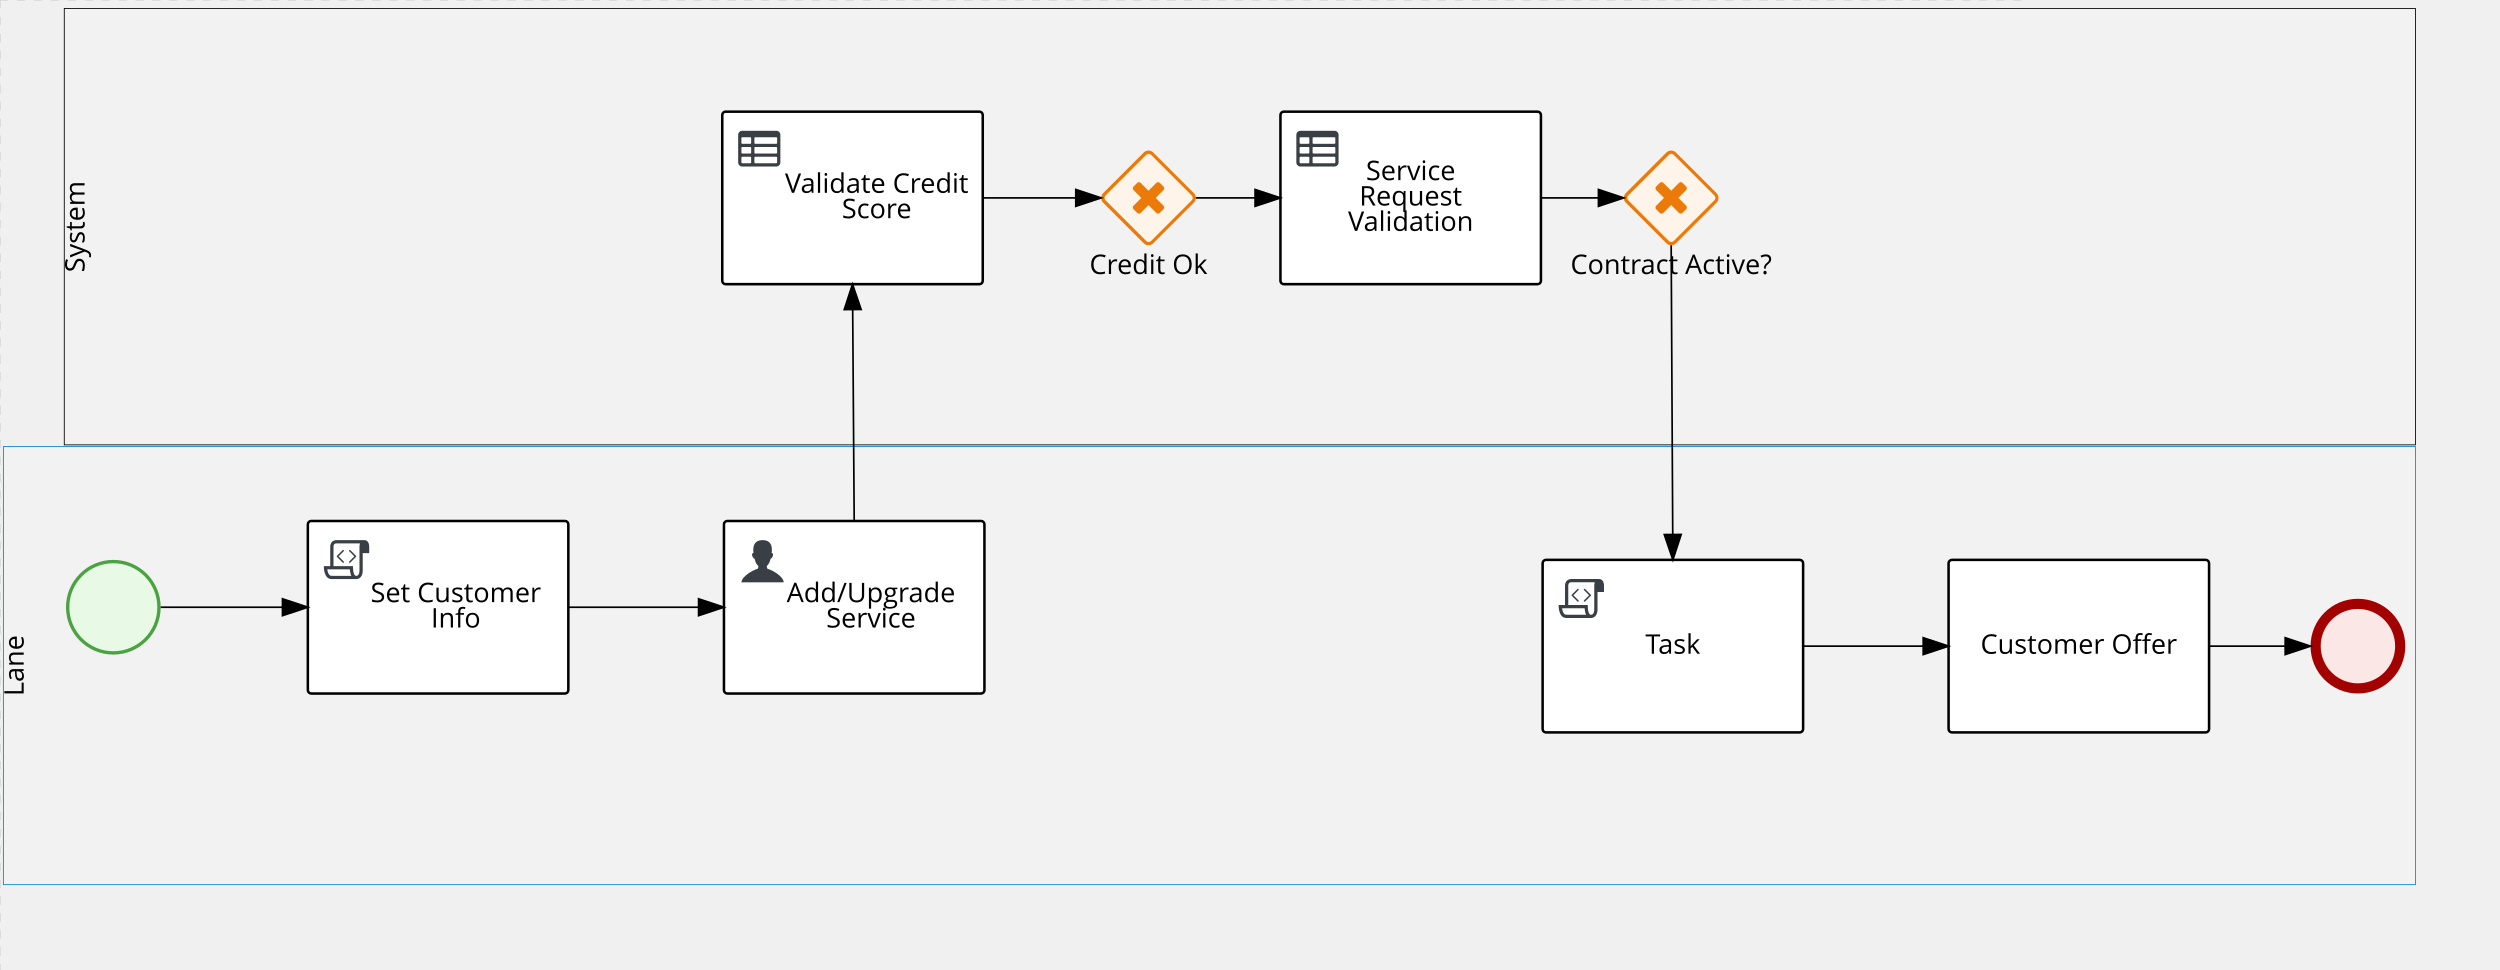
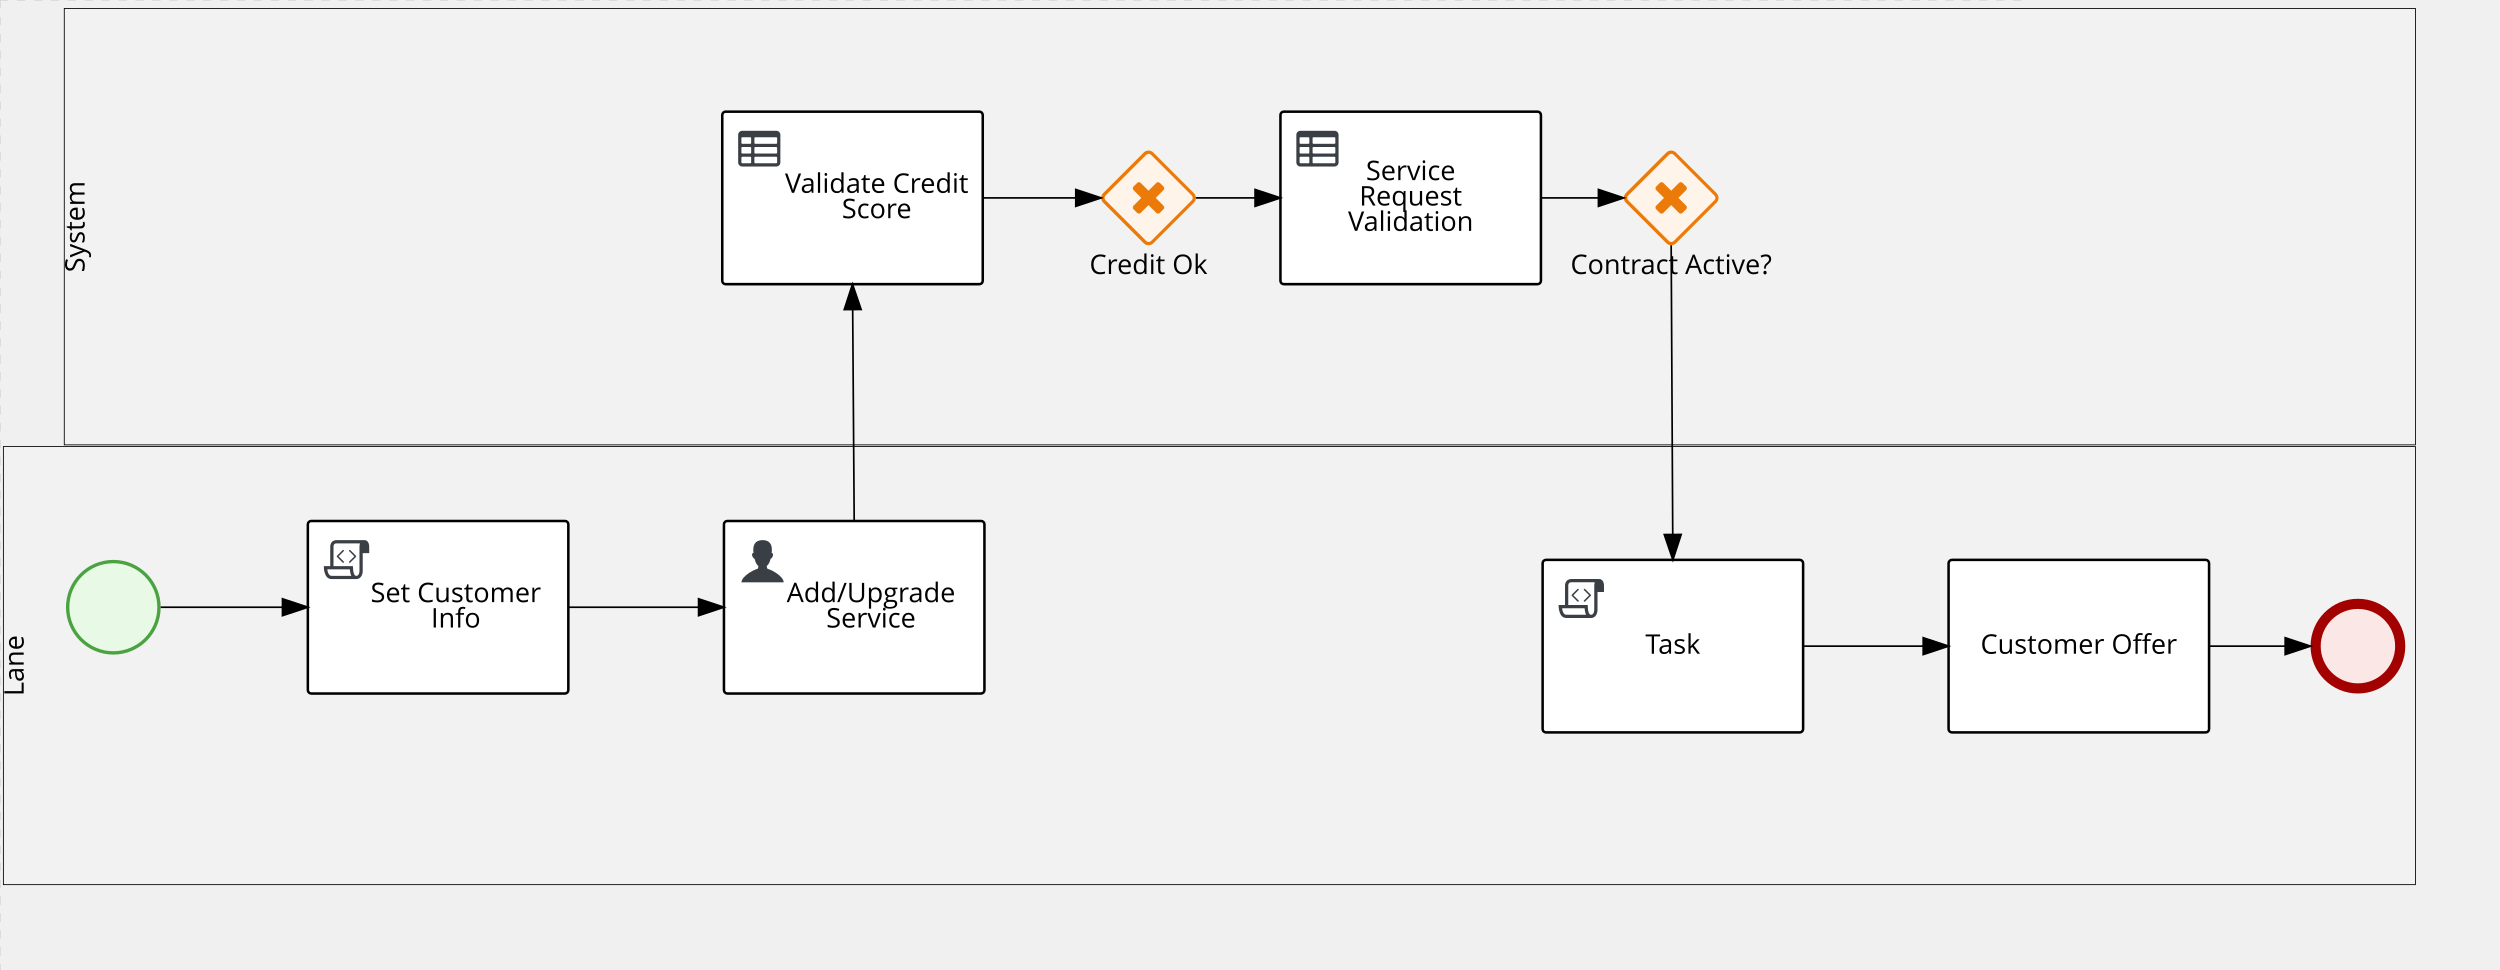
<svg xmlns="http://www.w3.org/2000/svg" version="1.1" width="1478" height="573" viewBox="0 0 1478 573">
  <defs />
  <g transform="matrix(1,0,0,1,0,0)">
    <g>
      <g>
        <g>
          <path fill="none" stroke="#d3d3d3" paint-order="fill stroke markers" d=" M 0 0 L 1200 0" stroke-miterlimit="10" stroke-opacity="0.8" stroke-dasharray="5" />
        </g>
        <g>
          <path fill="none" stroke="#d3d3d3" paint-order="fill stroke markers" d=" M 0 0 L 0 800" stroke-miterlimit="10" stroke-opacity="0.8" stroke-dasharray="5" />
        </g>
      </g>
      <g id="_C40BE70D-7D12-48B8-9F95-154697BD14E2" bpmn2nodeid="_C40BE70D-7D12-48B8-9F95-154697BD14E2" transform="matrix(1,0,0,1,38,5)">
        <g>
          <path fill="none" stroke="none" />
        </g>
        <g transform="matrix(1,0,0,1,0,0)">
          <path fill="#f2f2f2" stroke="none" id="_C40BE70D-7D12-48B8-9F95-154697BD14E2?shapeType=BACKGROUND" paint-order="stroke fill markers" d=" M 0 0 L 1390 0 L 1390 258 L 0 258 L 0 0 Z Z" />
        </g>
        <g transform="matrix(1,0,0,1,0,0)">
          <path fill="none" stroke="rgb(0,0,0)" id="_C40BE70D-7D12-48B8-9F95-154697BD14E2?shapeType=BORDER&amp;renderType=STROKE" paint-order="fill stroke markers" d=" M 0 0 L 1390 0 L 1390 258 L 0 258 L 0 0 Z Z" stroke-miterlimit="10" stroke-width="0.5" stroke-dasharray="" />
        </g>
        <g transform="matrix(-1.8369701987210297e-16,-1,1,-1.8369701987210297e-16,0,155.9922)">
          <text fill="#000000" stroke="none" font-family="Open Sans" font-size="12pt" font-style="normal" font-weight="normal" text-decoration="normal" x="26.992" y="12" text-anchor="middle" dominant-baseline="alphabetic">System</text>
        </g>
        <g id="_C9A2C5DB-835F-4DDA-B9C5-FEDAFB7BF439" bpmn2nodeid="_C9A2C5DB-835F-4DDA-B9C5-FEDAFB7BF439" transform="matrix(1,0,0,1,389,61)">
          <g>
            <path fill="none" stroke="none" />
          </g>
          <g transform="matrix(1,0,0,1,0,0)">
            <path fill="#ffffff" stroke="none" id="_C9A2C5DB-835F-4DDA-B9C5-FEDAFB7BF439?shapeType=BACKGROUND" paint-order="stroke fill markers" d=" M 2 0 L 152 0 L 152 0 A 2 2 0 0 1 154 2 L 154 100 L 154 100 A 2 2 0 0 1 152 102 L 2 102 L 2 102 A 2 2 0 0 1 0 100 L 0 2 L 0 2 A 2 2 0 0 1 2 0 Z" />
          </g>
          <g transform="matrix(1,0,0,1,0,0)">
            <path fill="none" stroke="rgb(0,0,0)" id="_C9A2C5DB-835F-4DDA-B9C5-FEDAFB7BF439?shapeType=BORDER&amp;renderType=STROKE" paint-order="fill stroke markers" d=" M 2 0 L 152 0 L 152 0 A 2 2 0 0 1 154 2 L 154 100 L 154 100 A 2 2 0 0 1 152 102 L 2 102 L 2 102 A 2 2 0 0 1 0 100 L 0 2 L 0 2 A 2 2 0 0 1 2 0 Z" stroke-miterlimit="10" stroke-width="1.5" stroke-dasharray="" />
          </g>
          <g>
            <g transform="matrix(0.06,0,0,0.06,9.4,9.4)">
              <g transform="matrix(1,0,0,1,0,0)">
                <path fill="#393f44" stroke="none" id="_C9A2C5DB-835F-4DDA-B9C5-FEDAFB7BF439undefined" paint-order="stroke fill markers" d=" M 0 0 M 128 344 L 128 296 C 128 293.7 127.2 291.8 125.8 290.2 C 124.4 288.6 122.4 288 120 288 L 40 288 C 37.7 288 35.8 288.8 34.2 290.2 C 32.6 291.6 32 293.7 32 296 L 32 344 C 32 346.3 32.8 348.2 34.2 349.8 C 35.6 351.4 37.6 352 40 352 L 120 352 C 122.3 352 124.2 351.2 125.8 349.8 C 127.4 348.4 128 346.3 128 344 Z M 0 0 M 128 248 L 128 200 C 128 197.7 127.2 195.8 125.8 194.2 C 124.4 192.6 122.4 192 120 192 L 40 192 C 37.7 192 35.8 192.8 34.2 194.2 C 32.6 195.6 32 197.7 32 200 L 32 248 C 32 250.3 32.8 252.2 34.2 253.8 C 35.6 255.4 37.6 256 40 256 L 120 256 C 122.3 256 124.2 255.2 125.8 253.8 C 127.4 252.4 128 250.3 128 248 Z M 0 0 M 376 352 C 378.3 352 380.2 351.2 381.8 349.8 C 383.4 348.4 384 346.4 384 344 L 384 296 C 384 293.7 383.2 291.8 381.8 290.2 C 380.4 288.6 378.4 288 376 288 L 168 288 C 165.7 288 163.8 288.8 162.2 290.2 C 160.6 291.6 160 293.6 160 296 L 160 344 C 160 346.3 160.8 348.2 162.2 349.8 C 163.6 351.4 165.6 352 168 352 L 376 352 Z M 0 0 M 128 152 L 128 104 C 128 101.7 127.2 99.8 125.8 98.2 C 124.4 96.6 122.3 96 120 96 L 40 96 C 37.7 96 35.8 96.8 34.2 98.2 C 32.6 99.6 32 101.7 32 104 L 32 152 C 32 154.3 32.8 156.2 34.2 157.8 C 35.6 159.4 37.6 160 40 160 L 120 160 C 122.3 160 124.2 159.2 125.8 157.8 C 127.4 156.4 128 154.3 128 152 Z M 0 0 M 376 256 C 378.3 256 380.2 255.2 381.8 253.8 C 383.4 252.4 384 250.4 384 248 L 384 200 C 384 197.7 383.2 195.8 381.8 194.2 C 380.4 192.6 378.4 192 376 192 L 168 192 C 165.7 192 163.8 192.8 162.2 194.2 C 160.6 195.6 160 197.6 160 200 L 160 248 C 160 250.3 160.8 252.2 162.2 253.8 C 163.6 255.4 165.6 256 168 256 L 376 256 Z M 0 0 M 376 160 C 378.3 160 380.2 159.2 381.8 157.8 C 383.4 156.4 384 154.4 384 152 L 384 104 C 384 101.7 383.2 99.8 381.8 98.2 C 380.4 96.6 378.3 96 376 96 L 168 96 C 165.7 96 163.8 96.8 162.2 98.2 C 160.6 99.6 160 101.6 160 104 L 160 152 C 160 154.3 160.8 156.2 162.2 157.8 C 163.6 159.4 165.6 160 168 160 L 376 160 Z M 0 0 M 416 72 L 416 344 C 416 355 412.1 364.4 404.2 372.2 C 396.3 380 387 384 376 384 L 40 384 C 29 384 19.6 380.1 11.8 372.2 C 4 364.3 0 355 0 344 L 0 72 C 0 61 3.9 51.6 11.8 43.8 C 19.7 36 29 32 40 32 L 376 32 C 387 32 396.4 35.9 404.2 43.8 C 412 51.7 416 61 416 72 Z" />
              </g>
            </g>
          </g>
          <g transform="matrix(1,0,0,1,35,36)">
            <text fill="#000000" stroke="none" font-family="Open Sans" font-size="12pt" font-style="normal" font-weight="normal" text-decoration="normal" x="56.309" y="12" text-anchor="middle" dominant-baseline="alphabetic">Validate Credit </text>
            <text fill="#000000" stroke="none" font-family="Open Sans" font-size="12pt" font-style="normal" font-weight="normal" text-decoration="normal" x="56.309" y="27" text-anchor="middle" dominant-baseline="alphabetic">        Score         </text>
          </g>
        </g>
        <g id="_F972B867-2E65-4751-83F8-A389BBCB7DEE" bpmn2nodeid="_F972B867-2E65-4751-83F8-A389BBCB7DEE" transform="matrix(1,0,0,1,719,61)">
          <g>
            <path fill="none" stroke="none" />
          </g>
          <g transform="matrix(1,0,0,1,0,0)">
            <path fill="#ffffff" stroke="none" id="_F972B867-2E65-4751-83F8-A389BBCB7DEE?shapeType=BACKGROUND" paint-order="stroke fill markers" d=" M 2 0 L 152 0 L 152 0 A 2 2 0 0 1 154 2 L 154 100 L 154 100 A 2 2 0 0 1 152 102 L 2 102 L 2 102 A 2 2 0 0 1 0 100 L 0 2 L 0 2 A 2 2 0 0 1 2 0 Z" />
          </g>
          <g transform="matrix(1,0,0,1,0,0)">
            <path fill="none" stroke="rgb(0,0,0)" id="_F972B867-2E65-4751-83F8-A389BBCB7DEE?shapeType=BORDER&amp;renderType=STROKE" paint-order="fill stroke markers" d=" M 2 0 L 152 0 L 152 0 A 2 2 0 0 1 154 2 L 154 100 L 154 100 A 2 2 0 0 1 152 102 L 2 102 L 2 102 A 2 2 0 0 1 0 100 L 0 2 L 0 2 A 2 2 0 0 1 2 0 Z" stroke-miterlimit="10" stroke-width="1.5" stroke-dasharray="" />
          </g>
          <g>
            <g transform="matrix(0.06,0,0,0.06,9.4,9.4)">
              <g transform="matrix(1,0,0,1,0,0)">
                <path fill="#393f44" stroke="none" id="_F972B867-2E65-4751-83F8-A389BBCB7DEEundefined" paint-order="stroke fill markers" d=" M 0 0 M 128 344 L 128 296 C 128 293.7 127.2 291.8 125.8 290.2 C 124.4 288.6 122.4 288 120 288 L 40 288 C 37.7 288 35.8 288.8 34.2 290.2 C 32.6 291.6 32 293.7 32 296 L 32 344 C 32 346.3 32.8 348.2 34.2 349.8 C 35.6 351.4 37.6 352 40 352 L 120 352 C 122.3 352 124.2 351.2 125.8 349.8 C 127.4 348.4 128 346.3 128 344 Z M 0 0 M 128 248 L 128 200 C 128 197.7 127.2 195.8 125.8 194.2 C 124.4 192.6 122.4 192 120 192 L 40 192 C 37.7 192 35.8 192.8 34.2 194.2 C 32.6 195.6 32 197.7 32 200 L 32 248 C 32 250.3 32.8 252.2 34.2 253.8 C 35.6 255.4 37.6 256 40 256 L 120 256 C 122.3 256 124.2 255.2 125.8 253.8 C 127.4 252.4 128 250.3 128 248 Z M 0 0 M 376 352 C 378.3 352 380.2 351.2 381.8 349.8 C 383.4 348.4 384 346.4 384 344 L 384 296 C 384 293.7 383.2 291.8 381.8 290.2 C 380.4 288.6 378.4 288 376 288 L 168 288 C 165.7 288 163.8 288.8 162.2 290.2 C 160.6 291.6 160 293.6 160 296 L 160 344 C 160 346.3 160.8 348.2 162.2 349.8 C 163.6 351.4 165.6 352 168 352 L 376 352 Z M 0 0 M 128 152 L 128 104 C 128 101.7 127.2 99.8 125.8 98.2 C 124.4 96.6 122.3 96 120 96 L 40 96 C 37.7 96 35.8 96.8 34.2 98.2 C 32.6 99.6 32 101.7 32 104 L 32 152 C 32 154.3 32.8 156.2 34.2 157.8 C 35.6 159.4 37.6 160 40 160 L 120 160 C 122.3 160 124.2 159.2 125.8 157.8 C 127.4 156.4 128 154.3 128 152 Z M 0 0 M 376 256 C 378.3 256 380.2 255.2 381.8 253.8 C 383.4 252.4 384 250.4 384 248 L 384 200 C 384 197.7 383.2 195.8 381.8 194.2 C 380.4 192.6 378.4 192 376 192 L 168 192 C 165.7 192 163.8 192.8 162.2 194.2 C 160.6 195.6 160 197.6 160 200 L 160 248 C 160 250.3 160.8 252.2 162.2 253.8 C 163.6 255.4 165.6 256 168 256 L 376 256 Z M 0 0 M 376 160 C 378.3 160 380.2 159.2 381.8 157.8 C 383.4 156.4 384 154.4 384 152 L 384 104 C 384 101.7 383.2 99.8 381.8 98.2 C 380.4 96.6 378.3 96 376 96 L 168 96 C 165.7 96 163.8 96.8 162.2 98.2 C 160.6 99.6 160 101.6 160 104 L 160 152 C 160 154.3 160.8 156.2 162.2 157.8 C 163.6 159.4 165.6 160 168 160 L 376 160 Z M 0 0 M 416 72 L 416 344 C 416 355 412.1 364.4 404.2 372.2 C 396.3 380 387 384 376 384 L 40 384 C 29 384 19.6 380.1 11.8 372.2 C 4 364.3 0 355 0 344 L 0 72 C 0 61 3.9 51.6 11.8 43.8 C 19.7 36 29 32 40 32 L 376 32 C 387 32 396.4 35.9 404.2 43.8 C 412 51.7 416 61 416 72 Z" />
              </g>
            </g>
          </g>
          <g transform="matrix(1,0,0,1,39.96094,28.5)">
            <text fill="#000000" stroke="none" font-family="Open Sans" font-size="12pt" font-style="normal" font-weight="normal" text-decoration="normal" x="37.039" y="12" text-anchor="middle" dominant-baseline="alphabetic">  Service   </text>
            <text fill="#000000" stroke="none" font-family="Open Sans" font-size="12pt" font-style="normal" font-weight="normal" text-decoration="normal" x="37.039" y="27" text-anchor="middle" dominant-baseline="alphabetic"> Request  </text>
            <text fill="#000000" stroke="none" font-family="Open Sans" font-size="12pt" font-style="normal" font-weight="normal" text-decoration="normal" x="37.039" y="42" text-anchor="middle" dominant-baseline="alphabetic">Validation</text>
          </g>
        </g>
        <g id="_AA3BF9BA-733F-4D16-9B43-69D243315AF8" bpmn2nodeid="_AA3BF9BA-733F-4D16-9B43-69D243315AF8" transform="matrix(1,0,0,1,613,84)">
          <g>
            <path fill="none" stroke="none" />
          </g>
          <g transform="matrix(0.125,0,0,0.125,0,0)">
            <g transform="matrix(1,0,0,1,0,0)">
              <path fill="#fef4ea" stroke="none" id="_AA3BF9BA-733F-4D16-9B43-69D243315AF8?shapeType=BACKGROUND" paint-order="stroke fill markers" d=" M 0 0 M 224.4 4.3 C 216.4 4.3 208.4 7.3 202.3 13.4 L 13.5 202.2 C 1.3 214.4 1.3 234.2 13.5 246.4 L 202.2 435.1 C 208.3 441.2 216.4 444.2 224.3 444.2 C 232.2 444.2 240.3 441.2 246.4 435.1 L 435.1 246.4 C 447.3 234.2 447.3 214.4 435.1 202.2 L 246.5 13.4 C 240.4 7.3 232.4 4.3 224.4 4.3 L 224.4 4.3 Z" />
            </g>
            <g>
              <g transform="matrix(1,0,0,1,0,0)">
                <g transform="matrix(1,0,0,1,0,0)">
                  <path fill="rgb(236,122,8)" stroke="none" id="_AA3BF9BA-733F-4D16-9B43-69D243315AF8?shapeType=BORDER&amp;renderType=FILL" paint-order="stroke fill markers" d=" M 0 0 M 20.8 212.7 L 213.3 20.2 C 219.6 13.9 229.7 13.9 235.9 20.2 L 428.4 212.7 C 434.7 219 434.7 229.1 428.4 235.3 L 235.9 427.8 C 229.6 434.1 219.5 434.1 213.3 427.8 L 20.8 235.3 C 14.5 229.1 14.5 218.9 20.8 212.7 L 20.8 212.7 Z M 0 0 M 0 224 C 0 232.1 3.1 240.3 9.3 246.5 L 201.5 438.7 C 213.9 451.1 234.1 451.1 246.5 438.7 L 438.7 246.5 C 444.9 240.3 448 232.1 448 224 C 448 215.9 444.9 207.7 438.7 201.5 L 246.5 9.3 C 234.1 -3.1 213.9 -3.1 201.5 9.3 L 9.3 201.5 C 3.1 207.7 0 215.9 0 224 L 0 224 Z" />
                </g>
              </g>
            </g>
            <g>
              <g transform="matrix(1,0,0,1,0,0)">
                <g transform="matrix(1,0,0,1,0,0)">
                  <path fill="#ec7a08" stroke="none" id="_AA3BF9BA-733F-4D16-9B43-69D243315AF8undefined" paint-order="stroke fill markers" d=" M 0 0 M 298.2 269.2 C 298.2 272.6 297.1 275.3 294.7 277.7 L 277.7 294.7 C 275.3 297.1 272.6 298.2 269.2 298.2 C 265.8 298.2 263.1 297.1 260.7 294.7 L 224 258 L 187.2 294.8 C 184.8 297.2 182.1 298.3 178.7 298.3 C 175.3 298.3 172.6 297.2 170.2 294.8 L 153.2 277.8 C 150.8 275.4 149.7 272.7 149.7 269.3 C 149.7 265.9 150.8 263.2 153.2 260.8 L 190 224 L 153.2 187.2 C 150.8 184.8 149.7 182 149.7 178.7 C 149.7 175.3 150.8 172.5 153.2 170.2 L 170.2 153.2 C 172.6 150.8 175.3 149.7 178.7 149.7 C 182.1 149.7 184.8 150.8 187.2 153.2 L 224 190 L 260.8 153.2 C 263.2 150.8 265.9 149.7 269.3 149.7 C 272.7 149.7 275.4 150.8 277.8 153.2 L 294.8 170.2 C 297.2 172.5 298.3 175.3 298.3 178.7 C 298.3 182 297.2 184.8 294.8 187.2 L 258 224 L 294.8 260.8 C 297.1 263.1 298.2 265.9 298.2 269.2 Z" />
                </g>
              </g>
            </g>
          </g>
          <g transform="matrix(1,0,0,1,-6.898438,61)">
            <text fill="#000000" stroke="none" font-family="Open Sans" font-size="12pt" font-style="normal" font-weight="normal" text-decoration="normal" x="34.898" y="12" text-anchor="middle" dominant-baseline="alphabetic">Credit Ok</text>
          </g>
        </g>
        <g id="_DC08D84A-51F2-4937-9E04-AFE509B4D9A8" bpmn2nodeid="_DC08D84A-51F2-4937-9E04-AFE509B4D9A8" transform="matrix(1,0,0,1,922,84)">
          <g>
            <path fill="none" stroke="none" />
          </g>
          <g transform="matrix(0.125,0,0,0.125,0,0)">
            <g transform="matrix(1,0,0,1,0,0)">
              <path fill="#fef4ea" stroke="none" id="_DC08D84A-51F2-4937-9E04-AFE509B4D9A8?shapeType=BACKGROUND" paint-order="stroke fill markers" d=" M 0 0 M 224.4 4.3 C 216.4 4.3 208.4 7.3 202.3 13.4 L 13.5 202.2 C 1.3 214.4 1.3 234.2 13.5 246.4 L 202.2 435.1 C 208.3 441.2 216.4 444.2 224.3 444.2 C 232.2 444.2 240.3 441.2 246.4 435.1 L 435.1 246.4 C 447.3 234.2 447.3 214.4 435.1 202.2 L 246.5 13.4 C 240.4 7.3 232.4 4.3 224.4 4.3 L 224.4 4.3 Z" />
            </g>
            <g>
              <g transform="matrix(1,0,0,1,0,0)">
                <g transform="matrix(1,0,0,1,0,0)">
                  <path fill="rgb(236,122,8)" stroke="none" id="_DC08D84A-51F2-4937-9E04-AFE509B4D9A8?shapeType=BORDER&amp;renderType=FILL" paint-order="stroke fill markers" d=" M 0 0 M 20.8 212.7 L 213.3 20.2 C 219.6 13.9 229.7 13.9 235.9 20.2 L 428.4 212.7 C 434.7 219 434.7 229.1 428.4 235.3 L 235.9 427.8 C 229.6 434.1 219.5 434.1 213.3 427.8 L 20.8 235.3 C 14.5 229.1 14.5 218.9 20.8 212.7 L 20.8 212.7 Z M 0 0 M 0 224 C 0 232.1 3.1 240.3 9.3 246.5 L 201.5 438.7 C 213.9 451.1 234.1 451.1 246.5 438.7 L 438.7 246.5 C 444.9 240.3 448 232.1 448 224 C 448 215.9 444.9 207.7 438.7 201.5 L 246.5 9.3 C 234.1 -3.1 213.9 -3.1 201.5 9.3 L 9.3 201.5 C 3.1 207.7 0 215.9 0 224 L 0 224 Z" />
                </g>
              </g>
            </g>
            <g>
              <g transform="matrix(1,0,0,1,0,0)">
                <g transform="matrix(1,0,0,1,0,0)">
                  <path fill="#ec7a08" stroke="none" id="_DC08D84A-51F2-4937-9E04-AFE509B4D9A8undefined" paint-order="stroke fill markers" d=" M 0 0 M 298.2 269.2 C 298.2 272.6 297.1 275.3 294.7 277.7 L 277.7 294.7 C 275.3 297.1 272.6 298.2 269.2 298.2 C 265.8 298.2 263.1 297.1 260.7 294.7 L 224 258 L 187.2 294.8 C 184.8 297.2 182.1 298.3 178.7 298.3 C 175.3 298.3 172.6 297.2 170.2 294.8 L 153.2 277.8 C 150.8 275.4 149.7 272.7 149.7 269.3 C 149.7 265.9 150.8 263.2 153.2 260.8 L 190 224 L 153.2 187.2 C 150.8 184.8 149.7 182 149.7 178.7 C 149.7 175.3 150.8 172.5 153.2 170.2 L 170.2 153.2 C 172.6 150.8 175.3 149.7 178.7 149.7 C 182.1 149.7 184.8 150.8 187.2 153.2 L 224 190 L 260.8 153.2 C 263.2 150.8 265.9 149.7 269.3 149.7 C 272.7 149.7 275.4 150.8 277.8 153.2 L 294.8 170.2 C 297.2 172.5 298.3 175.3 298.3 178.7 C 298.3 182 297.2 184.8 294.8 187.2 L 258 224 L 294.8 260.8 C 297.1 263.1 298.2 265.9 298.2 269.2 Z" />
                </g>
              </g>
            </g>
          </g>
          <g transform="matrix(1,0,0,1,-31.52734,61)">
            <text fill="#000000" stroke="none" font-family="Open Sans" font-size="12pt" font-style="normal" font-weight="normal" text-decoration="normal" x="59.527" y="12" text-anchor="middle" dominant-baseline="alphabetic">Contract Active?</text>
          </g>
        </g>
      </g>
      <g transform="matrix(1,0,0,1,38,5)" />
      <g transform="matrix(1,0,0,1,427,66)" />
      <g transform="matrix(1,0,0,1,757,66)" />
      <g id="_1BB000A9-BA14-416D-A075-B6D1B34C95D7" bpmn2nodeid="_1BB000A9-BA14-416D-A075-B6D1B34C95D7" transform="matrix(1,0,0,1,2,264)">
        <g>
          <path fill="none" stroke="none" />
        </g>
        <g transform="matrix(1,0,0,1,0,0)">
          <path fill="#f2f2f2" stroke="none" id="_1BB000A9-BA14-416D-A075-B6D1B34C95D7?shapeType=BACKGROUND" paint-order="stroke fill markers" d=" M 0 0 L 1426 0 L 1426 259 L 0 259 L 0 0 Z Z" />
        </g>
        <g transform="matrix(1,0,0,1,0,0)">
-           <path fill="none" stroke="rgb(0,136,206)" id="_1BB000A9-BA14-416D-A075-B6D1B34C95D7?shapeType=BORDER&amp;renderType=STROKE" paint-order="fill stroke markers" d=" M 0 0 L 1426 0 L 1426 259 L 0 259 L 0 0 Z Z" stroke-miterlimit="10" stroke-width="0.5" stroke-dasharray="" />
+           <path fill="none" stroke="rgb(0,0,0)" id="_1BB000A9-BA14-416D-A075-B6D1B34C95D7?shapeType=BORDER&amp;renderType=STROKE" paint-order="fill stroke markers" d=" M 0 0 L 1426 0 L 1426 259 L 0 259 L 0 0 Z Z" stroke-miterlimit="10" stroke-width="0.5" stroke-dasharray="" />
        </g>
        <g transform="matrix(-1.8369701987210297e-16,-1,1,-1.8369701987210297e-16,0,147.5)">
          <text fill="#000000" stroke="none" font-family="Open Sans" font-size="12pt" font-style="normal" font-weight="normal" text-decoration="normal" x="18" y="12" text-anchor="middle" dominant-baseline="alphabetic">Lane</text>
        </g>
        <g id="_793FCBBF-E832-40F6-84E5-37F5270913DC" bpmn2nodeid="_793FCBBF-E832-40F6-84E5-37F5270913DC" transform="matrix(1,0,0,1,180,44)">
          <g>
            <path fill="none" stroke="none" />
          </g>
          <g transform="matrix(1,0,0,1,0,0)">
            <path fill="#ffffff" stroke="none" id="_793FCBBF-E832-40F6-84E5-37F5270913DC?shapeType=BACKGROUND" paint-order="stroke fill markers" d=" M 2 0 L 152 0 L 152 0 A 2 2 0 0 1 154 2 L 154 100 L 154 100 A 2 2 0 0 1 152 102 L 2 102 L 2 102 A 2 2 0 0 1 0 100 L 0 2 L 0 2 A 2 2 0 0 1 2 0 Z" />
          </g>
          <g transform="matrix(1,0,0,1,0,0)">
            <path fill="none" stroke="rgb(0,0,0)" id="_793FCBBF-E832-40F6-84E5-37F5270913DC?shapeType=BORDER&amp;renderType=STROKE" paint-order="fill stroke markers" d=" M 2 0 L 152 0 L 152 0 A 2 2 0 0 1 154 2 L 154 100 L 154 100 A 2 2 0 0 1 152 102 L 2 102 L 2 102 A 2 2 0 0 1 0 100 L 0 2 L 0 2 A 2 2 0 0 1 2 0 Z" stroke-miterlimit="10" stroke-width="1.5" stroke-dasharray="" />
          </g>
          <g>
            <g transform="matrix(0.06,0,0,0.06,9.4,9.4)">
              <g transform="matrix(1,0,0,1,0,0)">
                <path fill="#393f44" stroke="none" id="_793FCBBF-E832-40F6-84E5-37F5270913DCundefined" paint-order="stroke fill markers" d=" M 0 0 M 197.3 130.2 C 194.4 127.3 189.6 127.3 186.7 130.2 L 130.2 186.7 C 127.3 189.6 127.3 194.4 130.2 197.3 L 186.7 253.8 C 188.1 255.3 190.1 256 192 256 C 193.9 256 195.9 255.3 197.3 253.7 C 200.2 250.8 200.2 246 197.3 243.1 L 146.2 192 L 197.3 140.8 C 200.2 137.9 200.2 133.1 197.3 130.2 Z" />
              </g>
              <g transform="matrix(1,0,0,1,0,0)">
                <path fill="#393f44" stroke="none" id="_793FCBBF-E832-40F6-84E5-37F5270913DCundefined" paint-order="stroke fill markers" d=" M 0 0 M 261.3 130.2 C 258.4 127.3 253.6 127.3 250.7 130.2 C 247.8 133.1 247.8 137.9 250.7 140.8 L 301.8 191.9 L 250.7 243 C 247.8 245.9 247.8 250.7 250.7 253.6 C 252.1 255.3 254.1 256 256 256 C 257.9 256 259.9 255.3 261.3 253.8 L 317.8 197.3 C 320.7 194.4 320.7 189.6 317.8 186.7 L 261.3 130.2 Z" />
              </g>
              <g transform="matrix(1,0,0,1,0,0)">
                <path fill="#393f44" stroke="none" id="_793FCBBF-E832-40F6-84E5-37F5270913DCundefined" paint-order="stroke fill markers" d=" M 0 0 M 400 32 C 400 32 152.8 32 128 32 C 62 32 64 96 64 96 L 64 288 L 1 288 C 1 288 -4 416 78 416 L 320 416 C 368 416 384 368 384 336 C 384 314.2 384 224.4 384 160 L 448 160 L 448 96 C 448 96 449 32 400 32 Z M 0 0 M 78 383.9 C 68.5 383.9 61.6 381.1 55.5 374.9 C 43.4 362.4 37.5 339.6 34.9 320 L 256.9 320 C 257.1 322.7 257.3 325.4 257.6 328.2 C 260 351.6 264.7 370.1 271.9 383.9 L 78 383.9 L 78 383.9 Z M 0 0 M 352 336 C 352 345.9 349.6 360.3 342.9 371 C 337.2 380.1 330.4 384 320 384 C 285 384 288 288 288 288 L 96 288 L 96 96 L 96 95.9 L 96 95.1 C 96 90.6 97.6 78.3 104.7 71.2 C 106.5 69.4 111.9 64 128 64 L 356.5 64 C 354.4 72.8 352.8 81.8 352.2 89.9 C 352.2 90.5 352.1 91.1 352.1 91.7 C 352.1 92 352.1 92.3 352.1 92.6 C 352 94.8 352 96 352 96 L 352 160 L 352 336 Z" />
              </g>
            </g>
          </g>
          <g transform="matrix(1,0,0,1,35,36)">
            <text fill="#000000" stroke="none" font-family="Open Sans" font-size="12pt" font-style="normal" font-weight="normal" text-decoration="normal" x="52.484" y="12" text-anchor="middle" dominant-baseline="alphabetic">Set Customer </text>
            <text fill="#000000" stroke="none" font-family="Open Sans" font-size="12pt" font-style="normal" font-weight="normal" text-decoration="normal" x="52.484" y="27" text-anchor="middle" dominant-baseline="alphabetic">         Info         </text>
          </g>
        </g>
        <g id="_5D57A19D-4B7C-40DC-8BDF-E86E3B12A96E" bpmn2nodeid="_5D57A19D-4B7C-40DC-8BDF-E86E3B12A96E" transform="matrix(1,0,0,1,426,44)">
          <g>
            <path fill="none" stroke="none" />
          </g>
          <g transform="matrix(1,0,0,1,0,0)">
            <path fill="#ffffff" stroke="none" id="_5D57A19D-4B7C-40DC-8BDF-E86E3B12A96E?shapeType=BACKGROUND" paint-order="stroke fill markers" d=" M 2 0 L 152 0 L 152 0 A 2 2 0 0 1 154 2 L 154 100 L 154 100 A 2 2 0 0 1 152 102 L 2 102 L 2 102 A 2 2 0 0 1 0 100 L 0 2 L 0 2 A 2 2 0 0 1 2 0 Z" />
          </g>
          <g transform="matrix(1,0,0,1,0,0)">
            <path fill="none" stroke="rgb(0,0,0)" id="_5D57A19D-4B7C-40DC-8BDF-E86E3B12A96E?shapeType=BORDER&amp;renderType=STROKE" paint-order="fill stroke markers" d=" M 2 0 L 152 0 L 152 0 A 2 2 0 0 1 154 2 L 154 100 L 154 100 A 2 2 0 0 1 152 102 L 2 102 L 2 102 A 2 2 0 0 1 0 100 L 0 2 L 0 2 A 2 2 0 0 1 2 0 Z" stroke-miterlimit="10" stroke-width="1.5" stroke-dasharray="" />
          </g>
          <g>
            <g transform="matrix(0.06,0,0,0.06,9.4,9.4)">
              <g transform="matrix(1,0,0,1,0,0)">
                <path fill="#393f44" stroke="none" id="_5D57A19D-4B7C-40DC-8BDF-E86E3B12A96Eundefined" paint-order="stroke fill markers" d=" M 0 0 M 16 445.21 C 16 440.869 18.784 431.129 22.001 424.217 C 35.768 394.64 77.283 359.28 129 333.084 C 144.516 325.224 157.347 319.964 167.807 317.174 C 171.932 316.074 175.729 314.414 176.525 313.363 C 178.894 310.234 180.914 302.908 181.727 294.5 L 182.5 286.5 L 178.507 283.455 C 166.303 274.146 154.284 251.678 148.04 226.5 C 145.611 216.707 145.056 215.462 142.984 215.158 C 141.703 214.97 138.083 212.243 134.939 209.099 C 123.233 197.393 116.891 177.376 121.44 166.49 C 123.002 162.751 128.155 159.01 131.75 159.004 C 134.448 159 134.471 158.603 132.914 138.788 C 130.927 113.496 134.279 92.265 143.132 74.076 C 152.232 55.38 167.569 42.882 189.049 36.66 C 210.203 30.532 237.797 30.532 258.951 36.66 C 300.042 48.563 318.958 83.806 314.955 141 C 314.32 150.075 313.624 157.788 313.409 158.14 C 313.194 158.493 314.575 159.073 316.479 159.43 C 328.929 161.766 330.986 177.018 321.496 196.621 C 316.903 206.109 309.357 214.508 304.817 215.185 C 303.023 215.453 302.293 217.146 299.943 226.5 C 296.659 239.567 294.474 245.305 287.948 257.995 C 282.491 268.606 273.035 281.109 268.108 284.229 L 264.871 286.278 L 265.518 292.889 C 266.345 301.33 268.639 309.871 270.877 312.837 C 272.067 314.415 275.002 315.79 280.063 317.139 C 291.069 320.075 303.617 325.274 321 334.102 C 369.815 358.891 410.848 393.758 425.032 422.5 C 429.07 430.682 432 440.232 432 445.21 L 432 448 L 224 448 L 16 448 L 16 445.21 Z" />
              </g>
            </g>
          </g>
          <g transform="matrix(1,0,0,1,4.04,13.68)">
            <g transform="matrix(0.04,0,0,0.04,63.36,69.12)">
              <g transform="matrix(1,0,0,1,0,0)">
                <path fill="none" stroke="none" />
              </g>
              <g transform="matrix(1,0,0,1,0,0)">
                <path fill="none" stroke="none" />
              </g>
            </g>
          </g>
          <g transform="matrix(1,0,0,1,35,36)">
            <text fill="#000000" stroke="none" font-family="Open Sans" font-size="12pt" font-style="normal" font-weight="normal" text-decoration="normal" x="51.938" y="12" text-anchor="middle" dominant-baseline="alphabetic">Add/Upgrade </text>
            <text fill="#000000" stroke="none" font-family="Open Sans" font-size="12pt" font-style="normal" font-weight="normal" text-decoration="normal" x="51.938" y="27" text-anchor="middle" dominant-baseline="alphabetic">      Service      </text>
          </g>
        </g>
        <g id="_181ADED6-8348-4757-A394-E939B0ABA9C8" bpmn2nodeid="_181ADED6-8348-4757-A394-E939B0ABA9C8" transform="matrix(1,0,0,1,37,67)">
          <g>
            <path fill="none" stroke="none" />
          </g>
          <g transform="matrix(0.125,0,0,0.125,0,0)">
            <g transform="matrix(1,0,0,1,0,0)">
              <path fill="#e8fae6" stroke="none" id="_181ADED6-8348-4757-A394-E939B0ABA9C8?shapeType=BACKGROUND" paint-order="stroke fill markers" d=" M 0 0 M 444 224 C 444 263.9 434.2 300.8 414.4 334.5 C 394.7 368.2 368 394.9 334.4 414.5 C 300.8 434.1 263.9 444 224 444 C 184.1 444 147.2 434.2 113.5 414.4 C 79.8 394.7 53.1 368 33.5 334.4 C 13.9 300.8 4 263.9 4 224 C 4 184.1 13.8 147.2 33.6 113.5 C 53.4 79.8 80.1 53.1 113.6 33.5 C 147.1 13.9 184.1 4 224 4 C 263.9 4 300.8 13.8 334.5 33.6 C 368.2 53.4 394.9 80.1 414.5 113.6 C 434.1 147.1 444 184.1 444 224 Z" />
            </g>
            <g>
              <g transform="matrix(1,0,0,1,0,0)">
                <g transform="matrix(1,0,0,1,0,0)">
                  <path fill="rgb(74,162,65)" stroke="none" id="_181ADED6-8348-4757-A394-E939B0ABA9C8?shapeType=BORDER&amp;renderType=FILL" paint-order="stroke fill markers" d=" M 0 0 M 224 0 C 100.3 0 0 100.3 0 224 C 0 347.7 100.3 448 224 448 C 347.7 448 448 347.7 448 224 C 448 100.3 347.7 0 224 0 Z M 0 0 M 224 432 C 109.1 432 16 338.9 16 224 C 16 109.1 109.1 16 224 16 C 338.9 16 432 109.1 432 224 C 432 338.9 338.9 432 224 432 Z" />
                </g>
              </g>
            </g>
          </g>
          <g transform="matrix(1,0,0,1,28,61)" />
        </g>
        <g id="_C06C6ED3-41EB-4AC9-87EB-DF54B9981926" bpmn2nodeid="_C06C6ED3-41EB-4AC9-87EB-DF54B9981926" transform="matrix(1,0,0,1,910,67)">
          <g>
            <path fill="none" stroke="none" />
          </g>
          <g transform="matrix(1,0,0,1,0,0)">
            <path fill="#ffffff" stroke="none" id="_C06C6ED3-41EB-4AC9-87EB-DF54B9981926?shapeType=BACKGROUND" paint-order="stroke fill markers" d=" M 2 0 L 152 0 L 152 0 A 2 2 0 0 1 154 2 L 154 100 L 154 100 A 2 2 0 0 1 152 102 L 2 102 L 2 102 A 2 2 0 0 1 0 100 L 0 2 L 0 2 A 2 2 0 0 1 2 0 Z" />
          </g>
          <g transform="matrix(1,0,0,1,0,0)">
            <path fill="none" stroke="rgb(0,0,0)" id="_C06C6ED3-41EB-4AC9-87EB-DF54B9981926?shapeType=BORDER&amp;renderType=STROKE" paint-order="fill stroke markers" d=" M 2 0 L 152 0 L 152 0 A 2 2 0 0 1 154 2 L 154 100 L 154 100 A 2 2 0 0 1 152 102 L 2 102 L 2 102 A 2 2 0 0 1 0 100 L 0 2 L 0 2 A 2 2 0 0 1 2 0 Z" stroke-miterlimit="10" stroke-width="1.5" stroke-dasharray="" />
          </g>
          <g>
            <g transform="matrix(0.06,0,0,0.06,9.4,9.4)">
              <g transform="matrix(1,0,0,1,0,0)">
                <path fill="#393f44" stroke="none" id="_C06C6ED3-41EB-4AC9-87EB-DF54B9981926undefined" paint-order="stroke fill markers" d=" M 0 0 M 197.3 130.2 C 194.4 127.3 189.6 127.3 186.7 130.2 L 130.2 186.7 C 127.3 189.6 127.3 194.4 130.2 197.3 L 186.7 253.8 C 188.1 255.3 190.1 256 192 256 C 193.9 256 195.9 255.3 197.3 253.7 C 200.2 250.8 200.2 246 197.3 243.1 L 146.2 192 L 197.3 140.8 C 200.2 137.9 200.2 133.1 197.3 130.2 Z" />
              </g>
              <g transform="matrix(1,0,0,1,0,0)">
                <path fill="#393f44" stroke="none" id="_C06C6ED3-41EB-4AC9-87EB-DF54B9981926undefined" paint-order="stroke fill markers" d=" M 0 0 M 261.3 130.2 C 258.4 127.3 253.6 127.3 250.7 130.2 C 247.8 133.1 247.8 137.9 250.7 140.8 L 301.8 191.9 L 250.7 243 C 247.8 245.9 247.8 250.7 250.7 253.6 C 252.1 255.3 254.1 256 256 256 C 257.9 256 259.9 255.3 261.3 253.8 L 317.8 197.3 C 320.7 194.4 320.7 189.6 317.8 186.7 L 261.3 130.2 Z" />
              </g>
              <g transform="matrix(1,0,0,1,0,0)">
                <path fill="#393f44" stroke="none" id="_C06C6ED3-41EB-4AC9-87EB-DF54B9981926undefined" paint-order="stroke fill markers" d=" M 0 0 M 400 32 C 400 32 152.8 32 128 32 C 62 32 64 96 64 96 L 64 288 L 1 288 C 1 288 -4 416 78 416 L 320 416 C 368 416 384 368 384 336 C 384 314.2 384 224.4 384 160 L 448 160 L 448 96 C 448 96 449 32 400 32 Z M 0 0 M 78 383.9 C 68.5 383.9 61.6 381.1 55.5 374.9 C 43.4 362.4 37.5 339.6 34.9 320 L 256.9 320 C 257.1 322.7 257.3 325.4 257.6 328.2 C 260 351.6 264.7 370.1 271.9 383.9 L 78 383.9 L 78 383.9 Z M 0 0 M 352 336 C 352 345.9 349.6 360.3 342.9 371 C 337.2 380.1 330.4 384 320 384 C 285 384 288 288 288 288 L 96 288 L 96 96 L 96 95.9 L 96 95.1 C 96 90.6 97.6 78.3 104.7 71.2 C 106.5 69.4 111.9 64 128 64 L 356.5 64 C 354.4 72.8 352.8 81.8 352.2 89.9 C 352.2 90.5 352.1 91.1 352.1 91.7 C 352.1 92 352.1 92.3 352.1 92.6 C 352 94.8 352 96 352 96 L 352 160 L 352 336 Z" />
              </g>
            </g>
          </g>
          <g transform="matrix(1,0,0,1,60.75,43.5)">
            <text fill="#000000" stroke="none" font-family="Open Sans" font-size="12pt" font-style="normal" font-weight="normal" text-decoration="normal" x="16.25" y="12" text-anchor="middle" dominant-baseline="alphabetic">Task</text>
          </g>
        </g>
        <g id="_C32A983A-524A-42EE-8041-BB78D67A9365" bpmn2nodeid="_C32A983A-524A-42EE-8041-BB78D67A9365" transform="matrix(1,0,0,1,1150,67)">
          <g>
            <path fill="none" stroke="none" />
          </g>
          <g transform="matrix(1,0,0,1,0,0)">
            <path fill="#ffffff" stroke="none" id="_C32A983A-524A-42EE-8041-BB78D67A9365?shapeType=BACKGROUND" paint-order="stroke fill markers" d=" M 2 0 L 152 0 L 152 0 A 2 2 0 0 1 154 2 L 154 100 L 154 100 A 2 2 0 0 1 152 102 L 2 102 L 2 102 A 2 2 0 0 1 0 100 L 0 2 L 0 2 A 2 2 0 0 1 2 0 Z" />
          </g>
          <g transform="matrix(1,0,0,1,0,0)">
            <path fill="none" stroke="rgb(0,0,0)" id="_C32A983A-524A-42EE-8041-BB78D67A9365?shapeType=BORDER&amp;renderType=STROKE" paint-order="fill stroke markers" d=" M 2 0 L 152 0 L 152 0 A 2 2 0 0 1 154 2 L 154 100 L 154 100 A 2 2 0 0 1 152 102 L 2 102 L 2 102 A 2 2 0 0 1 0 100 L 0 2 L 0 2 A 2 2 0 0 1 2 0 Z" stroke-miterlimit="10" stroke-width="1.5" stroke-dasharray="" />
          </g>
          <g transform="matrix(1,0,0,1,18.89062,43.5)">
            <text fill="#000000" stroke="none" font-family="Open Sans" font-size="12pt" font-style="normal" font-weight="normal" text-decoration="normal" x="58.109" y="12" text-anchor="middle" dominant-baseline="alphabetic">Customer Offer</text>
          </g>
        </g>
        <g id="_A93ADA7B-3179-4843-9B96-487B27C25D9F" bpmn2nodeid="_A93ADA7B-3179-4843-9B96-487B27C25D9F" transform="matrix(1,0,0,1,1364,90)">
          <g>
            <path fill="none" stroke="none" />
          </g>
          <g transform="matrix(0.125,0,0,0.125,0,0)">
            <g transform="matrix(1,0,0,1,0,0)">
              <path fill="#fce7e7" stroke="none" id="_A93ADA7B-3179-4843-9B96-487B27C25D9F?shapeType=BACKGROUND" paint-order="stroke fill markers" d=" M 0 0 M 444 224 C 444 263.9 434.2 300.8 414.4 334.5 C 394.7 368.2 368 394.9 334.4 414.5 C 300.8 434.1 263.9 444 224 444 C 184.1 444 147.2 434.2 113.5 414.4 C 79.8 394.7 53.1 368 33.5 334.4 C 13.9 300.8 4 263.9 4 224 C 4 184.1 13.8 147.2 33.6 113.5 C 53.4 79.8 80.1 53.1 113.6 33.5 C 147.1 13.9 184.1 4 224 4 C 263.9 4 300.8 13.8 334.5 33.6 C 368.2 53.4 394.9 80.1 414.5 113.6 C 434.1 147.1 444 184.1 444 224 Z" />
            </g>
            <g>
              <g transform="matrix(1,0,0,1,0,0)">
                <g transform="matrix(1,0,0,1,0,0)">
                  <path fill="rgb(163,0,0)" stroke="none" id="_A93ADA7B-3179-4843-9B96-487B27C25D9F?shapeType=BORDER&amp;renderType=FILL" paint-order="stroke fill markers" d=" M 0 0 M 224 0 C 100.3 0 0 100.3 0 224 C 0 347.7 100.3 448 224 448 C 347.7 448 448 347.7 448 224 C 448 100.3 347.7 0 224 0 Z M 0 0 M 224 400 C 126.8 400 48 321.2 48 224 C 48 126.8 126.8 48 224 48 C 321.2 48 400 126.8 400 224 C 400 321.2 321.2 400 224 400 Z" />
                </g>
              </g>
            </g>
          </g>
          <g transform="matrix(1,0,0,1,28,61)" />
        </g>
      </g>
      <g id="_DCF2BADE-9A2E-4F30-ADF6-F70874B5A72F" bpmn2nodeid="_DCF2BADE-9A2E-4F30-ADF6-F70874B5A72F" transform="matrix(1,0,0,1,0,0)">
        <g>
          <path fill="none" stroke="rgb(0,0,0)" paint-order="fill stroke markers" d=" M 505 308 L 504.107 183" stroke-miterlimit="10" stroke-dasharray="" />
        </g>
        <g transform="matrix(1,0,0,1,505,308)" />
        <g transform="matrix(0.9999745,-0.007142675,0.007142675,0.9999745,499.0001,168.0357)">
          <path fill="rgb(0,0,0)" stroke="rgb(0,0,0)" paint-order="fill stroke markers" d=" M 10 15 L 0 15 L 5 0 Z" stroke-miterlimit="10" stroke-dasharray="" />
        </g>
        <g transform="matrix(1,0,0,1,513.9997,237.9286)" />
      </g>
      <g id="_E61A7C22-EA09-4828-934A-FE86FEF35BEB" bpmn2nodeid="_E61A7C22-EA09-4828-934A-FE86FEF35BEB" transform="matrix(1,0,0,1,0,0)">
        <g>
          <path fill="none" stroke="rgb(0,0,0)" paint-order="fill stroke markers" d=" M 336 359 L 413 359" stroke-miterlimit="10" stroke-dasharray="" />
        </g>
        <g transform="matrix(1,0,0,1,336,359)" />
        <g transform="matrix(6.123233995736766e-17,1,-1,6.123233995736766e-17,428,354)">
          <path fill="rgb(0,0,0)" stroke="rgb(0,0,0)" paint-order="fill stroke markers" d=" M 10 15 L 0 15 L 5 0 Z" stroke-miterlimit="10" stroke-dasharray="" />
        </g>
        <g transform="matrix(1,0,0,1,336,349)" />
      </g>
      <g id="_16A5A48B-4F83-47AA-868F-D10395DA0A52" bpmn2nodeid="_16A5A48B-4F83-47AA-868F-D10395DA0A52" transform="matrix(1,0,0,1,0,0)">
        <g>
          <path fill="none" stroke="rgb(0,0,0)" paint-order="fill stroke markers" d=" M 95 359 L 167 359" stroke-miterlimit="10" stroke-dasharray="" />
        </g>
        <g transform="matrix(1,0,0,1,95,359)" />
        <g transform="matrix(6.123233995736766e-17,1,-1,6.123233995736766e-17,182,354)">
          <path fill="rgb(0,0,0)" stroke="rgb(0,0,0)" paint-order="fill stroke markers" d=" M 10 15 L 0 15 L 5 0 Z" stroke-miterlimit="10" stroke-dasharray="" />
        </g>
        <g transform="matrix(1,0,0,1,95,349)" />
      </g>
      <g id="_268234AE-F2FF-4B8C-92BE-37ECC2A4CBD8" bpmn2nodeid="_268234AE-F2FF-4B8C-92BE-37ECC2A4CBD8" transform="matrix(1,0,0,1,0,0)">
        <g>
          <path fill="none" stroke="#000000" paint-order="fill stroke markers" d=" M 1066 382 L 1137 382" stroke-miterlimit="10" stroke-dasharray="" />
        </g>
        <g transform="matrix(1,0,0,1,1066,382)" />
        <g transform="matrix(6.123233995736766e-17,1,-1,6.123233995736766e-17,1152,377)">
          <path fill="#000000" stroke="#000000" paint-order="fill stroke markers" d=" M 10 15 L 0 15 L 5 0 Z" stroke-miterlimit="10" stroke-dasharray="" />
        </g>
        <g transform="matrix(1,0,0,1,1066,372)" />
      </g>
      <g transform="matrix(1,0,0,1,2,264)" />
      <g transform="matrix(1,0,0,1,182,308)" />
      <g transform="matrix(1,0,0,1,428,308)" />
      <g transform="matrix(1,0,0,1,39,331)" />
      <g transform="matrix(1,0,0,1,912,331)" />
      <g transform="matrix(1,0,0,1,1152,331)" />
      <g id="_B5D5AF50-60CD-46B6-94F0-65391E361E16" bpmn2nodeid="_B5D5AF50-60CD-46B6-94F0-65391E361E16" transform="matrix(1,0,0,1,0,0)">
        <g>
          <path fill="none" stroke="rgb(0,0,0)" paint-order="fill stroke markers" d=" M 1306 382 L 1351 382" stroke-miterlimit="10" stroke-dasharray="" />
        </g>
        <g transform="matrix(1,0,0,1,1306,382)" />
        <g transform="matrix(6.123233995736766e-17,1,-1,6.123233995736766e-17,1366,377)">
          <path fill="rgb(0,0,0)" stroke="rgb(0,0,0)" paint-order="fill stroke markers" d=" M 10 15 L 0 15 L 5 0 Z" stroke-miterlimit="10" stroke-dasharray="" />
        </g>
        <g transform="matrix(1,0,0,1,1306,372)" />
      </g>
      <g transform="matrix(1,0,0,1,1366,354)" />
      <g id="_B6F6B2B5-EB88-410B-9CDF-FCAD29146EF3" bpmn2nodeid="_B6F6B2B5-EB88-410B-9CDF-FCAD29146EF3" transform="matrix(1,0,0,1,0,0)">
        <g>
          <path fill="none" stroke="#000000" paint-order="fill stroke markers" d=" M 581 117 L 636 117" stroke-miterlimit="10" stroke-dasharray="" />
        </g>
        <g transform="matrix(1,0,0,1,581,117)" />
        <g transform="matrix(6.123233995736766e-17,1,-1,6.123233995736766e-17,651,112)">
          <path fill="#000000" stroke="#000000" paint-order="fill stroke markers" d=" M 10 15 L 0 15 L 5 0 Z" stroke-miterlimit="10" stroke-dasharray="" />
        </g>
        <g transform="matrix(1,0,0,1,581,107)" />
      </g>
      <g id="_71264F7C-0E0C-462F-B111-ED83C7219E52" bpmn2nodeid="_71264F7C-0E0C-462F-B111-ED83C7219E52" transform="matrix(1,0,0,1,0,0)">
        <g>
          <path fill="none" stroke="#000000" paint-order="fill stroke markers" d=" M 707 117 L 742 117" stroke-miterlimit="10" stroke-dasharray="" />
        </g>
        <g transform="matrix(1,0,0,1,707,117)" />
        <g transform="matrix(6.123233995736766e-17,1,-1,6.123233995736766e-17,757,112)">
          <path fill="#000000" stroke="#000000" paint-order="fill stroke markers" d=" M 10 15 L 0 15 L 5 0 Z" stroke-miterlimit="10" stroke-dasharray="" />
        </g>
        <g transform="matrix(1,0,0,1,707,107)" />
      </g>
      <g transform="matrix(1,0,0,1,651,89)" />
      <g id="_7ABCAD64-2BB9-420D-9F74-FDA86B860EE4" bpmn2nodeid="_7ABCAD64-2BB9-420D-9F74-FDA86B860EE4" transform="matrix(1,0,0,1,0,0)">
        <g>
          <path fill="none" stroke="#000000" paint-order="fill stroke markers" d=" M 911 117 L 945 117" stroke-miterlimit="10" stroke-dasharray="" />
        </g>
        <g transform="matrix(1,0,0,1,911,117)" />
        <g transform="matrix(6.123233995736766e-17,1,-1,6.123233995736766e-17,960,112)">
          <path fill="#000000" stroke="#000000" paint-order="fill stroke markers" d=" M 10 15 L 0 15 L 5 0 Z" stroke-miterlimit="10" stroke-dasharray="" />
        </g>
        <g transform="matrix(1,0,0,1,911,107)" />
      </g>
      <g id="_51B24835-BA2E-451E-A9BF-8F1849E5B1E0" bpmn2nodeid="_51B24835-BA2E-451E-A9BF-8F1849E5B1E0">
        <g>
          <path fill="none" stroke="rgb(0,0,0)" paint-order="fill stroke markers" d=" M 988 145 L 988.919 316" stroke-miterlimit="10" stroke-dasharray="" />
        </g>
        <g transform="matrix(1,0,0,1,988,145)" />
        <g transform="matrix(-0.9999855,0.005376266,-0.005376266,-0.9999855,993.9999,330.9731)">
          <path fill="rgb(0,0,0)" stroke="rgb(0,0,0)" paint-order="fill stroke markers" d=" M 10 15 L 0 15 L 5 0 Z" stroke-miterlimit="10" stroke-dasharray="" />
        </g>
        <g transform="matrix(1,0,0,1,997.9999,237.9462)" />
      </g>
      <g transform="matrix(1,0,0,1,960,89)" />
    </g>
  </g>
</svg>
